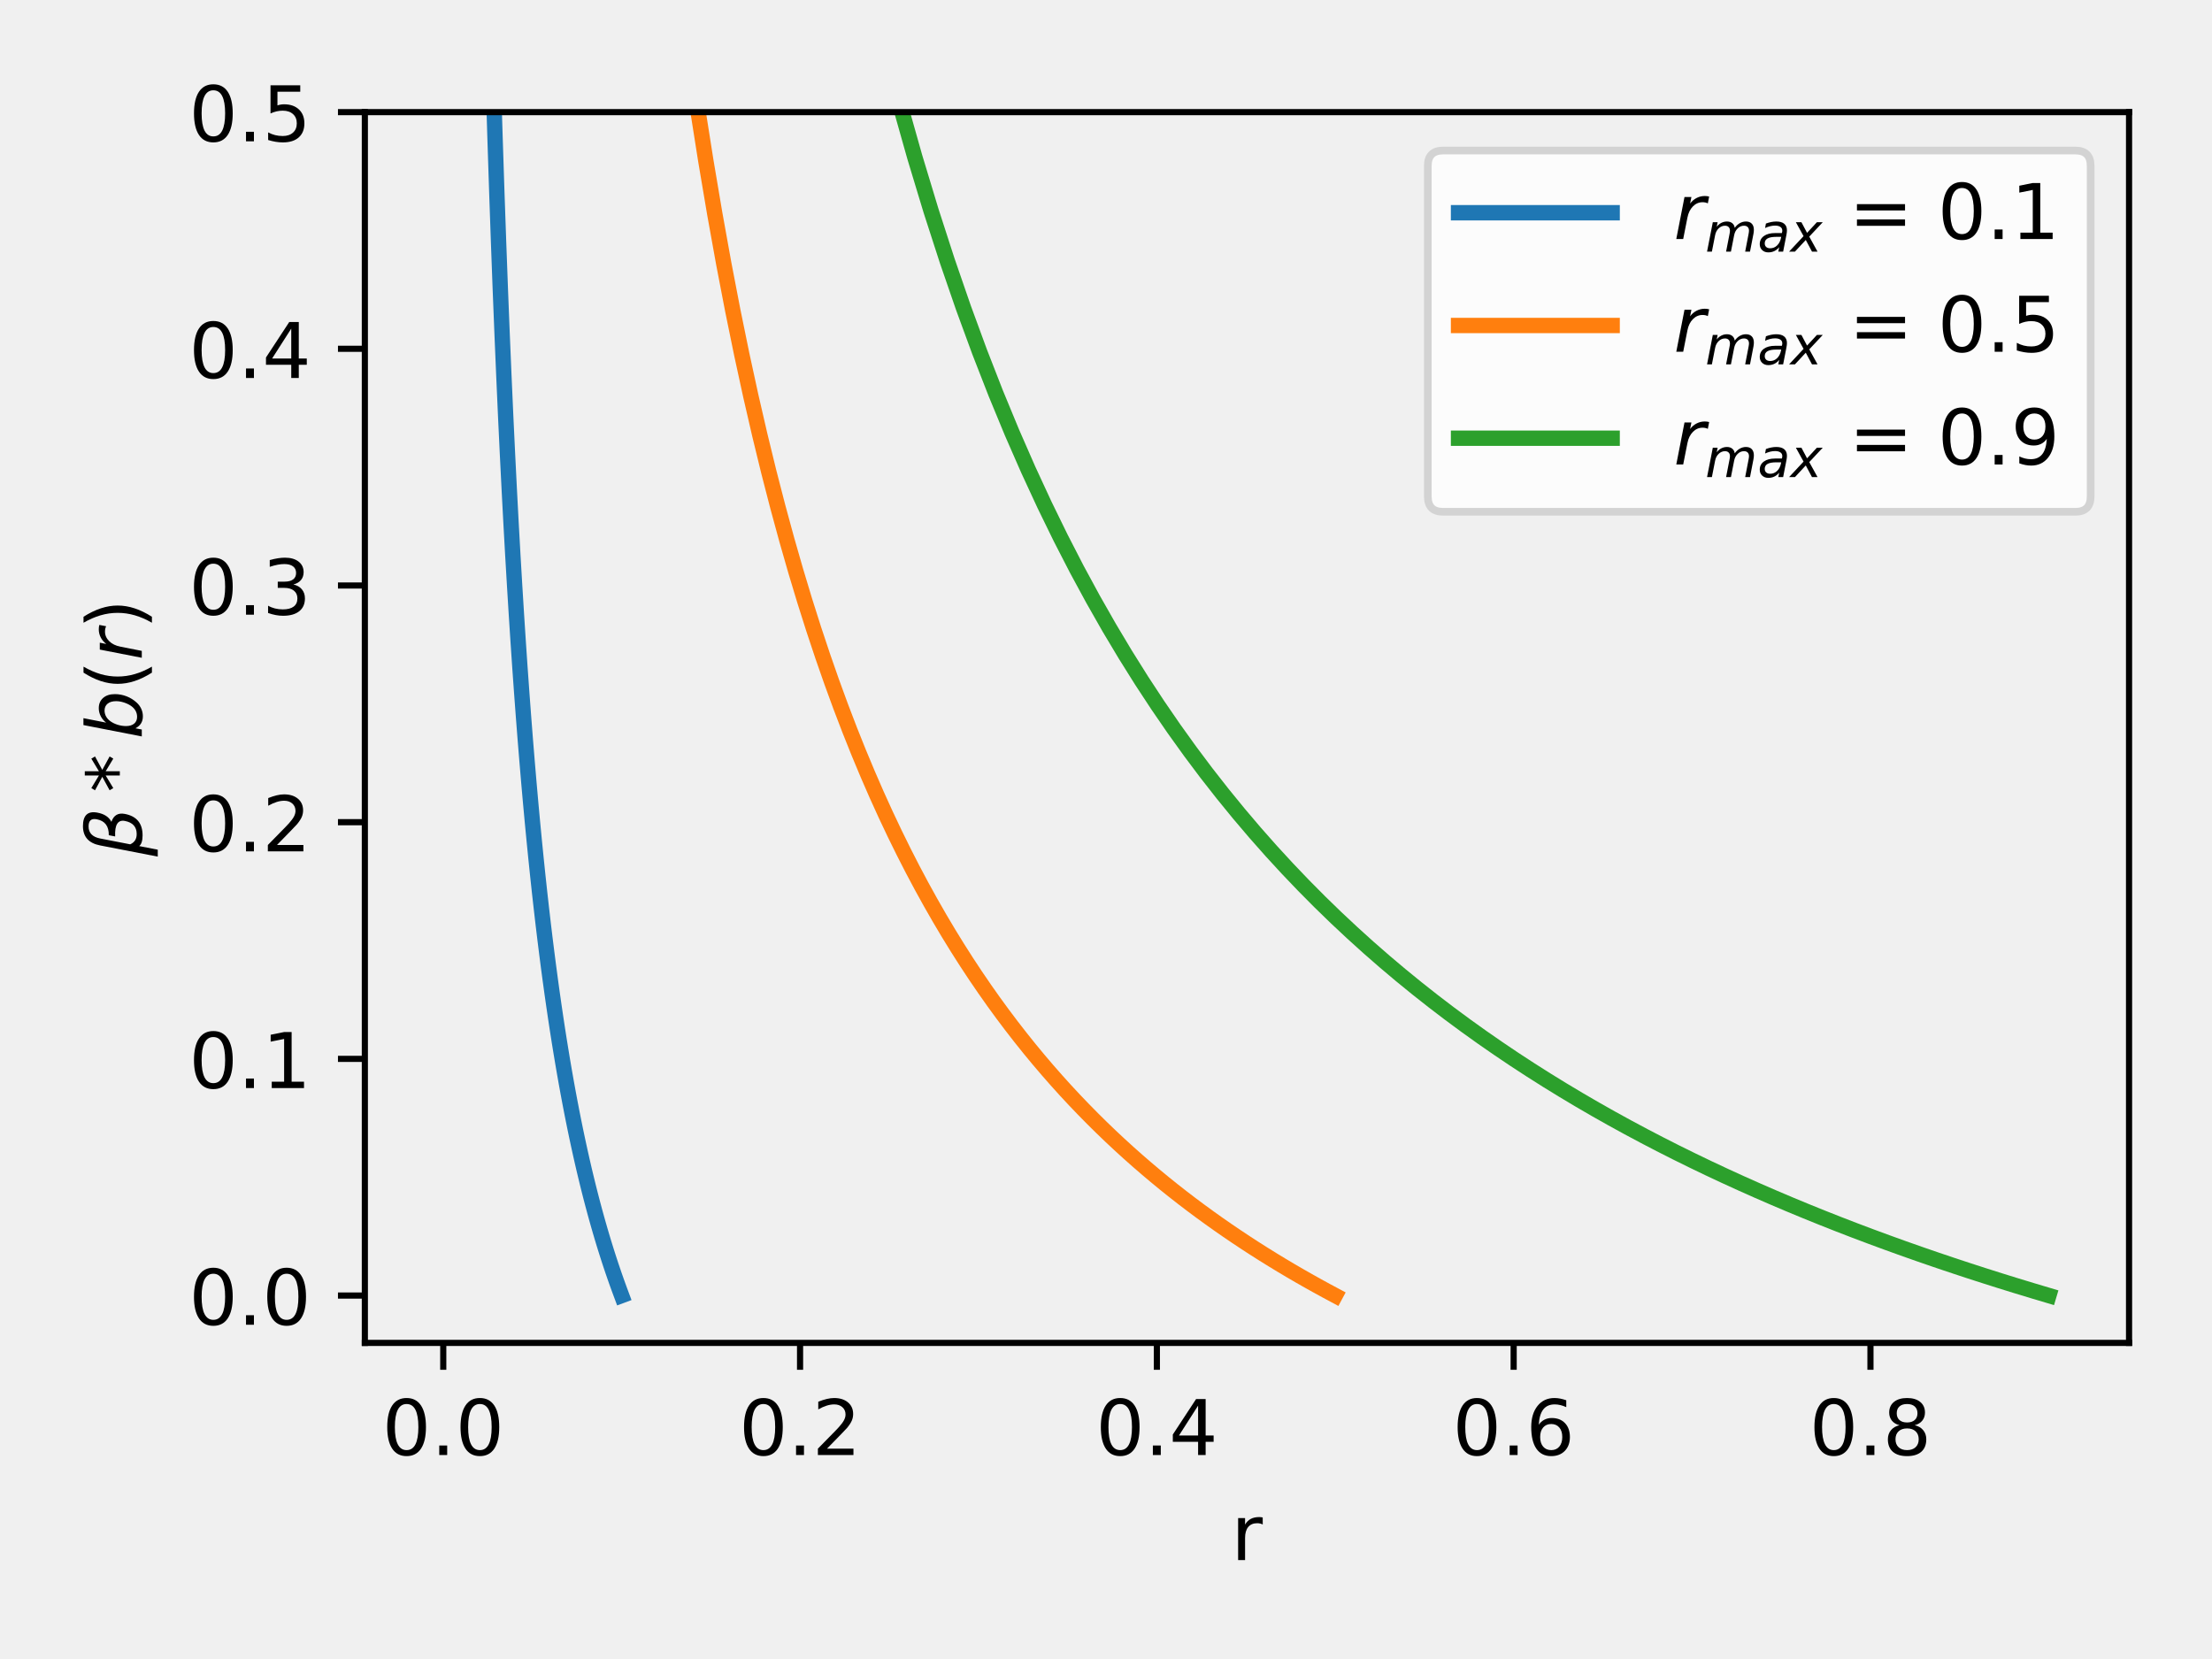
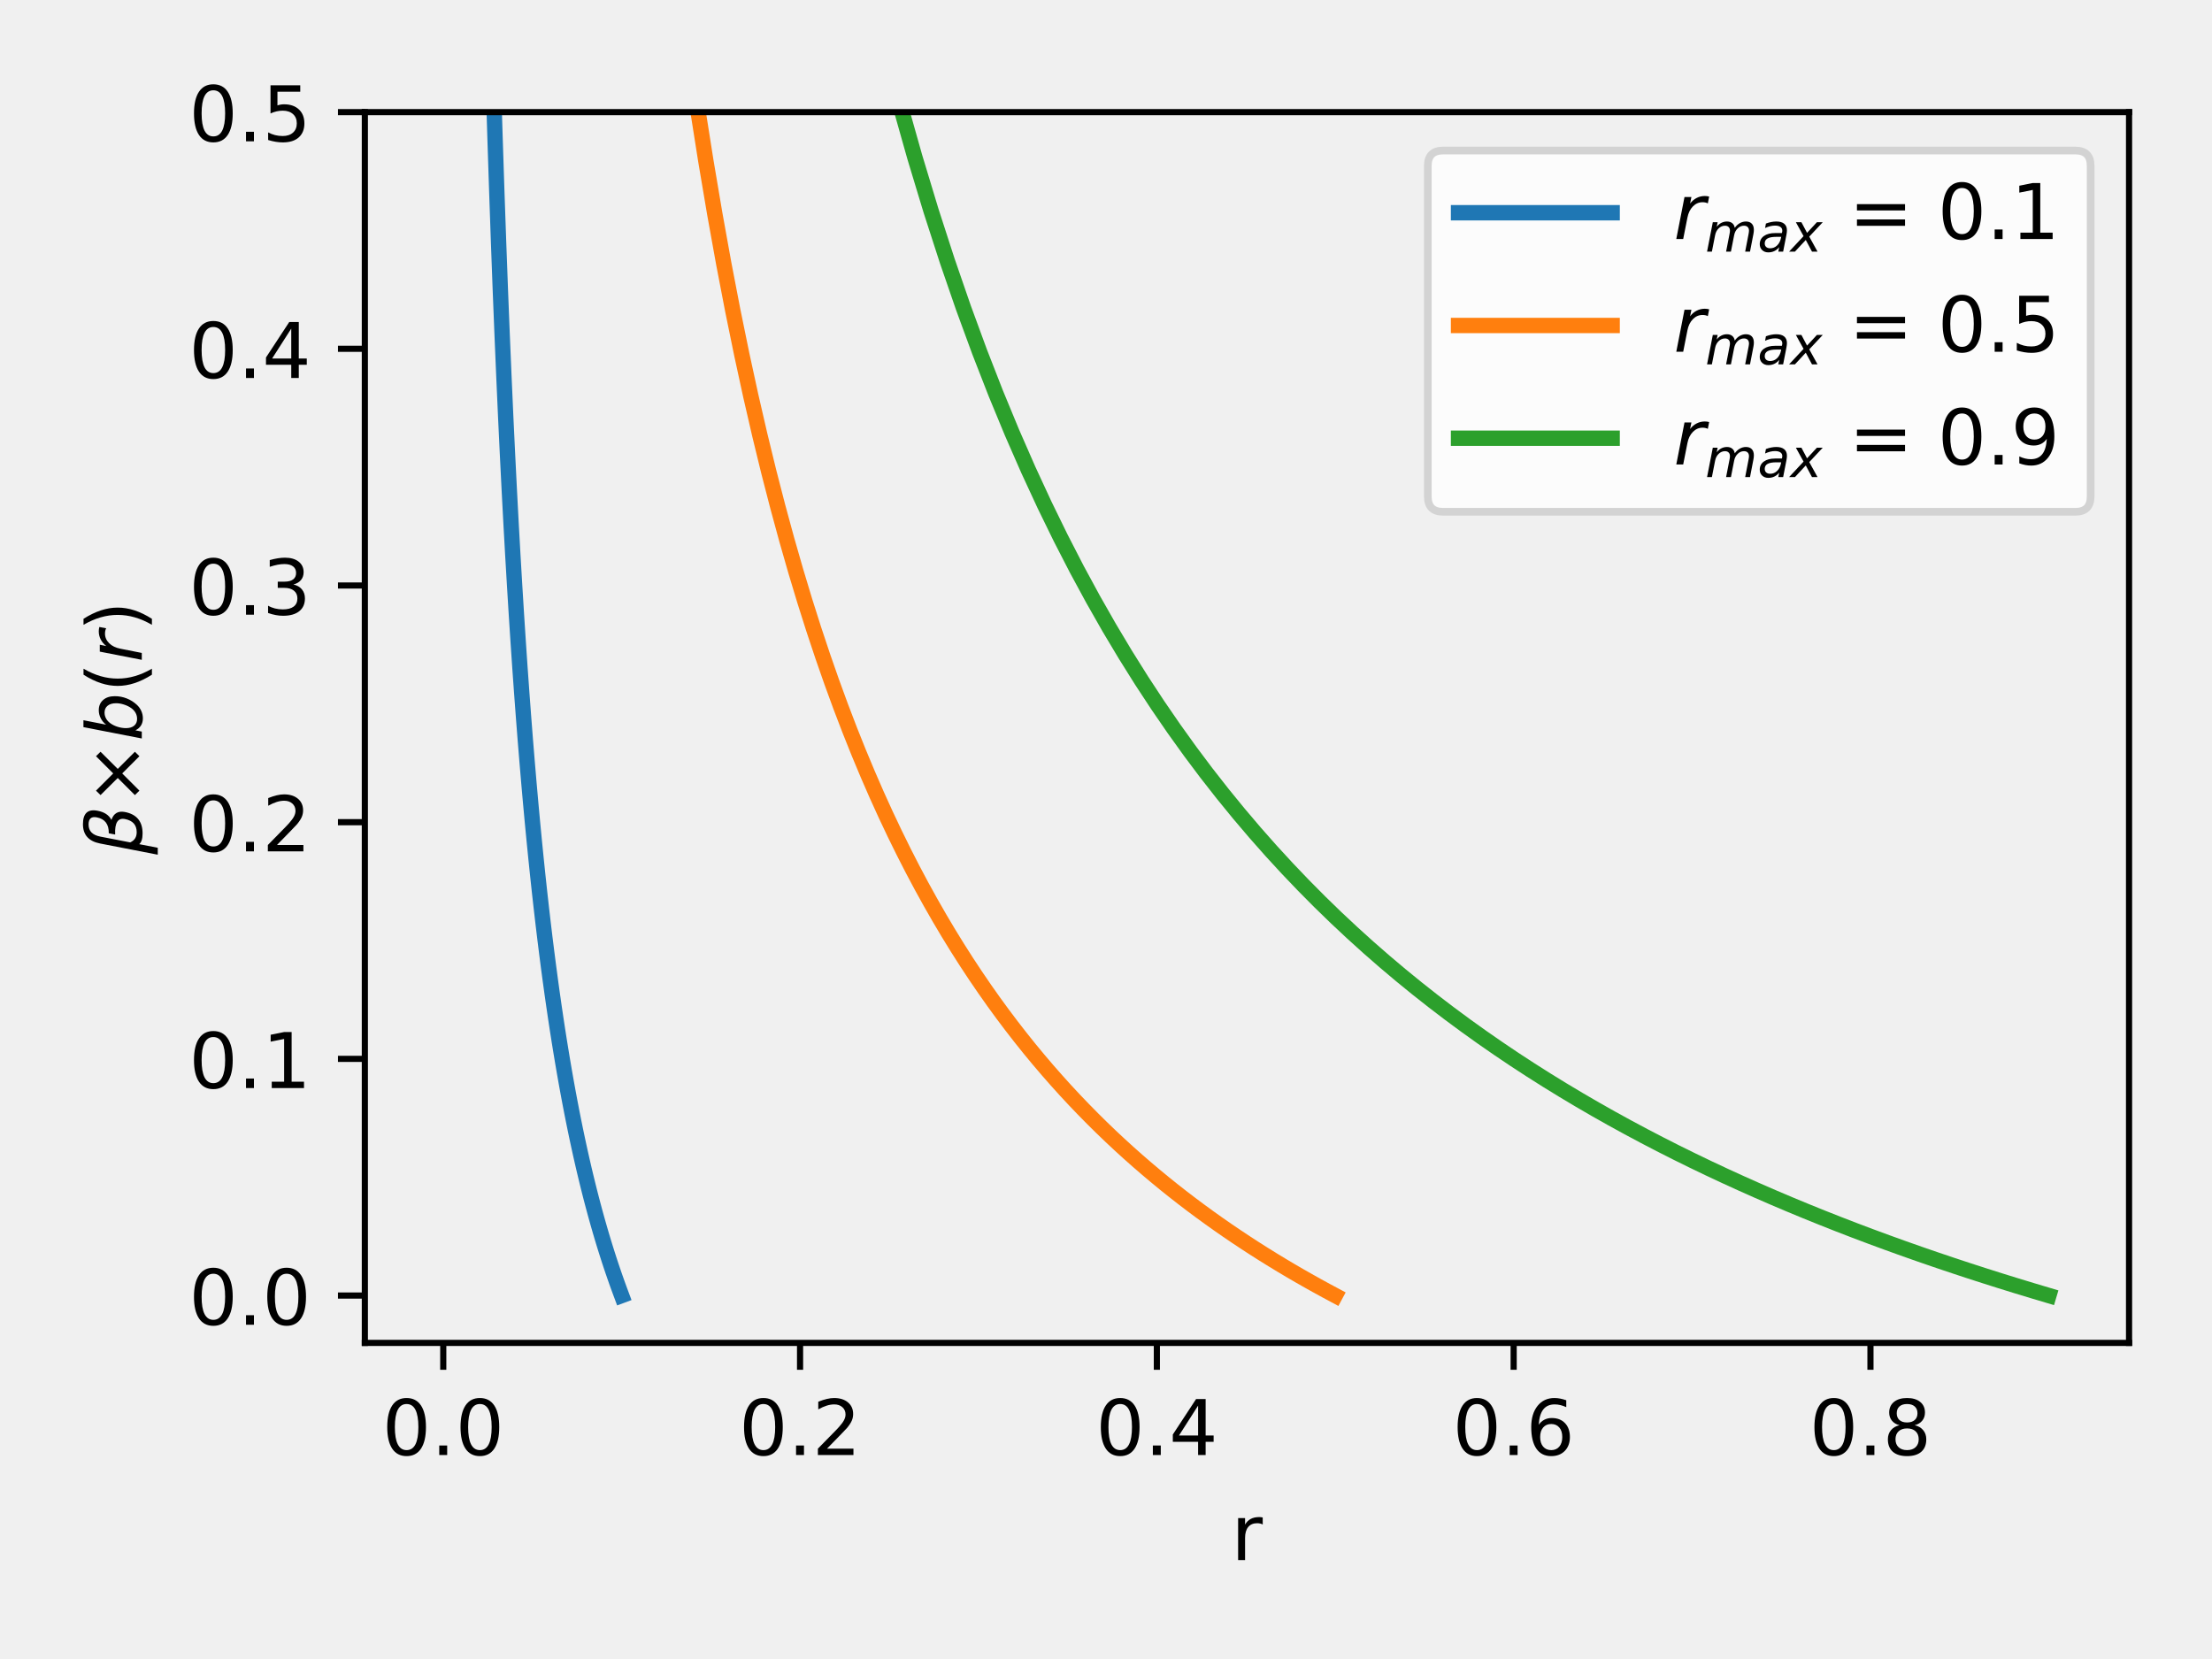
<svg xmlns="http://www.w3.org/2000/svg" xmlns:xlink="http://www.w3.org/1999/xlink" width="288pt" height="216pt" viewBox="0 0 288 216" version="1.1">
  <defs>
    <style type="text/css">*{stroke-linejoin: round; stroke-linecap: butt}</style>
  </defs>
  <g id="figure_1">
    <g id="patch_1">
      <path d="M 0 216  L 288 216  L 288 0  L 0 0  L 0 216  z " style="fill: none" />
    </g>
    <g id="axes_1">
      <g id="patch_2">
        <path d="M 47.503 174.844  L 277.2 174.844  L 277.2 14.599  L 47.503 14.599  L 47.503 174.844  z " style="fill: none" />
      </g>
      <g id="matplotlib.axis_1">
        <g id="xtick_1">
          <g id="line2d_1">
            <defs>
-               <path id="m42194b20b8" d="M 0 0  L 0 3.5  " style="stroke: #000000; stroke-width: 0.8" />
-             </defs>
-             <g>
-               <use xlink:href="#m42194b20b8" x="57.712" y="174.844" style="stroke: #000000; stroke-width: 0.8" />
+               <path id="mb5e951ba2f" d="M 0 0  L 0 3.5  " style="stroke: #000000; stroke-width: 0.8" />
+             </defs>
+             <g>
+               <use xlink:href="#mb5e951ba2f" x="57.712" y="174.844" style="stroke: #000000; stroke-width: 0.8" />
            </g>
          </g>
          <g id="text_1">
            <g transform="translate(49.76005 189.4422)scale(0.1 -0.1)">
              <defs>
                <path id="DejaVuSans-30" d="M 2034 4250  Q 1547 4250 1301 3770  Q 1056 3291 1056 2328  Q 1056 1369 1301 889  Q 1547 409 2034 409  Q 2525 409 2770 889  Q 3016 1369 3016 2328  Q 3016 3291 2770 3770  Q 2525 4250 2034 4250  z M 2034 4750  Q 2819 4750 3233 4129  Q 3647 3509 3647 2328  Q 3647 1150 3233 529  Q 2819 -91 2034 -91  Q 1250 -91 836 529  Q 422 1150 422 2328  Q 422 3509 836 4129  Q 1250 4750 2034 4750  z " transform="scale(0.015625)" />
                <path id="DejaVuSans-2e" d="M 684 794  L 1344 794  L 1344 0  L 684 0  L 684 794  z " transform="scale(0.015625)" />
              </defs>
              <use xlink:href="#DejaVuSans-30" />
              <use xlink:href="#DejaVuSans-2e" x="63.623" />
              <use xlink:href="#DejaVuSans-30" x="95.41" />
            </g>
          </g>
        </g>
        <g id="xtick_2">
          <g id="line2d_2">
            <g>
-               <use xlink:href="#m42194b20b8" x="104.167" y="174.844" style="stroke: #000000; stroke-width: 0.8" />
+               <use xlink:href="#mb5e951ba2f" x="104.167" y="174.844" style="stroke: #000000; stroke-width: 0.8" />
            </g>
          </g>
          <g id="text_2">
            <g transform="translate(96.21508 189.4422)scale(0.1 -0.1)">
              <defs>
                <path id="DejaVuSans-32" d="M 1228 531  L 3431 531  L 3431 0  L 469 0  L 469 531  Q 828 903 1448 1529  Q 2069 2156 2228 2338  Q 2531 2678 2651 2914  Q 2772 3150 2772 3378  Q 2772 3750 2511 3984  Q 2250 4219 1831 4219  Q 1534 4219 1204 4116  Q 875 4013 500 3803  L 500 4441  Q 881 4594 1212 4672  Q 1544 4750 1819 4750  Q 2544 4750 2975 4387  Q 3406 4025 3406 3419  Q 3406 3131 3298 2873  Q 3191 2616 2906 2266  Q 2828 2175 2409 1742  Q 1991 1309 1228 531  z " transform="scale(0.015625)" />
              </defs>
              <use xlink:href="#DejaVuSans-30" />
              <use xlink:href="#DejaVuSans-2e" x="63.623" />
              <use xlink:href="#DejaVuSans-32" x="95.41" />
            </g>
          </g>
        </g>
        <g id="xtick_3">
          <g id="line2d_3">
            <g>
-               <use xlink:href="#m42194b20b8" x="150.622" y="174.844" style="stroke: #000000; stroke-width: 0.8" />
+               <use xlink:href="#mb5e951ba2f" x="150.622" y="174.844" style="stroke: #000000; stroke-width: 0.8" />
            </g>
          </g>
          <g id="text_3">
            <g transform="translate(142.6701 189.4422)scale(0.1 -0.1)">
              <defs>
                <path id="DejaVuSans-34" d="M 2419 4116  L 825 1625  L 2419 1625  L 2419 4116  z M 2253 4666  L 3047 4666  L 3047 1625  L 3713 1625  L 3713 1100  L 3047 1100  L 3047 0  L 2419 0  L 2419 1100  L 313 1100  L 313 1709  L 2253 4666  z " transform="scale(0.015625)" />
              </defs>
              <use xlink:href="#DejaVuSans-30" />
              <use xlink:href="#DejaVuSans-2e" x="63.623" />
              <use xlink:href="#DejaVuSans-34" x="95.41" />
            </g>
          </g>
        </g>
        <g id="xtick_4">
          <g id="line2d_4">
            <g>
-               <use xlink:href="#m42194b20b8" x="197.077" y="174.844" style="stroke: #000000; stroke-width: 0.8" />
+               <use xlink:href="#mb5e951ba2f" x="197.077" y="174.844" style="stroke: #000000; stroke-width: 0.8" />
            </g>
          </g>
          <g id="text_4">
            <g transform="translate(189.1251 189.4422)scale(0.1 -0.1)">
              <defs>
                <path id="DejaVuSans-36" d="M 2113 2584  Q 1688 2584 1439 2293  Q 1191 2003 1191 1497  Q 1191 994 1439 701  Q 1688 409 2113 409  Q 2538 409 2786 701  Q 3034 994 3034 1497  Q 3034 2003 2786 2293  Q 2538 2584 2113 2584  z M 3366 4563  L 3366 3988  Q 3128 4100 2886 4159  Q 2644 4219 2406 4219  Q 1781 4219 1451 3797  Q 1122 3375 1075 2522  Q 1259 2794 1537 2939  Q 1816 3084 2150 3084  Q 2853 3084 3261 2657  Q 3669 2231 3669 1497  Q 3669 778 3244 343  Q 2819 -91 2113 -91  Q 1303 -91 875 529  Q 447 1150 447 2328  Q 447 3434 972 4092  Q 1497 4750 2381 4750  Q 2619 4750 2861 4703  Q 3103 4656 3366 4563  z " transform="scale(0.015625)" />
              </defs>
              <use xlink:href="#DejaVuSans-30" />
              <use xlink:href="#DejaVuSans-2e" x="63.623" />
              <use xlink:href="#DejaVuSans-36" x="95.41" />
            </g>
          </g>
        </g>
        <g id="xtick_5">
          <g id="line2d_5">
            <g>
-               <use xlink:href="#m42194b20b8" x="243.532" y="174.844" style="stroke: #000000; stroke-width: 0.8" />
+               <use xlink:href="#mb5e951ba2f" x="243.532" y="174.844" style="stroke: #000000; stroke-width: 0.8" />
            </g>
          </g>
          <g id="text_5">
            <g transform="translate(235.5802 189.4422)scale(0.1 -0.1)">
              <defs>
                <path id="DejaVuSans-38" d="M 2034 2216  Q 1584 2216 1326 1975  Q 1069 1734 1069 1313  Q 1069 891 1326 650  Q 1584 409 2034 409  Q 2484 409 2743 651  Q 3003 894 3003 1313  Q 3003 1734 2745 1975  Q 2488 2216 2034 2216  z M 1403 2484  Q 997 2584 770 2862  Q 544 3141 544 3541  Q 544 4100 942 4425  Q 1341 4750 2034 4750  Q 2731 4750 3128 4425  Q 3525 4100 3525 3541  Q 3525 3141 3298 2862  Q 3072 2584 2669 2484  Q 3125 2378 3379 2068  Q 3634 1759 3634 1313  Q 3634 634 3220 271  Q 2806 -91 2034 -91  Q 1263 -91 848 271  Q 434 634 434 1313  Q 434 1759 690 2068  Q 947 2378 1403 2484  z M 1172 3481  Q 1172 3119 1398 2916  Q 1625 2713 2034 2713  Q 2441 2713 2670 2916  Q 2900 3119 2900 3481  Q 2900 3844 2670 4047  Q 2441 4250 2034 4250  Q 1625 4250 1398 4047  Q 1172 3844 1172 3481  z " transform="scale(0.015625)" />
              </defs>
              <use xlink:href="#DejaVuSans-30" />
              <use xlink:href="#DejaVuSans-2e" x="63.623" />
              <use xlink:href="#DejaVuSans-38" x="95.41" />
            </g>
          </g>
        </g>
        <g id="text_6">
          <g transform="translate(160.2961 203.1203)scale(0.1 -0.1)">
            <defs>
              <path id="DejaVuSans-72" d="M 2631 2963  Q 2534 3019 2420 3045  Q 2306 3072 2169 3072  Q 1681 3072 1420 2755  Q 1159 2438 1159 1844  L 1159 0  L 581 0  L 581 3500  L 1159 3500  L 1159 2956  Q 1341 3275 1631 3429  Q 1922 3584 2338 3584  Q 2397 3584 2469 3576  Q 2541 3569 2628 3553  L 2631 2963  z " transform="scale(0.015625)" />
            </defs>
            <use xlink:href="#DejaVuSans-72" />
          </g>
        </g>
      </g>
      <g id="matplotlib.axis_2">
        <g id="ytick_1">
          <g id="line2d_6">
            <defs>
-               <path id="m5cf5ac8e5c" d="M 0 0  L -3.5 0  " style="stroke: #000000; stroke-width: 0.8" />
-             </defs>
-             <g>
-               <use xlink:href="#m5cf5ac8e5c" x="47.503" y="168.68" style="stroke: #000000; stroke-width: 0.8" />
+               <path id="m5a7db78622" d="M 0 0  L -3.5 0  " style="stroke: #000000; stroke-width: 0.8" />
+             </defs>
+             <g>
+               <use xlink:href="#m5a7db78622" x="47.503" y="168.68" style="stroke: #000000; stroke-width: 0.8" />
            </g>
          </g>
          <g id="text_7">
            <g transform="translate(24.6 172.4797)scale(0.1 -0.1)">
              <use xlink:href="#DejaVuSans-30" />
              <use xlink:href="#DejaVuSans-2e" x="63.623" />
              <use xlink:href="#DejaVuSans-30" x="95.41" />
            </g>
          </g>
        </g>
        <g id="ytick_2">
          <g id="line2d_7">
            <g>
-               <use xlink:href="#m5cf5ac8e5c" x="47.503" y="137.864" style="stroke: #000000; stroke-width: 0.8" />
+               <use xlink:href="#m5a7db78622" x="47.503" y="137.864" style="stroke: #000000; stroke-width: 0.8" />
            </g>
          </g>
          <g id="text_8">
            <g transform="translate(24.6 141.6635)scale(0.1 -0.1)">
              <defs>
                <path id="DejaVuSans-31" d="M 794 531  L 1825 531  L 1825 4091  L 703 3866  L 703 4441  L 1819 4666  L 2450 4666  L 2450 531  L 3481 531  L 3481 0  L 794 0  L 794 531  z " transform="scale(0.015625)" />
              </defs>
              <use xlink:href="#DejaVuSans-30" />
              <use xlink:href="#DejaVuSans-2e" x="63.623" />
              <use xlink:href="#DejaVuSans-31" x="95.41" />
            </g>
          </g>
        </g>
        <g id="ytick_3">
          <g id="line2d_8">
            <g>
-               <use xlink:href="#m5cf5ac8e5c" x="47.503" y="107.048" style="stroke: #000000; stroke-width: 0.8" />
+               <use xlink:href="#m5a7db78622" x="47.503" y="107.048" style="stroke: #000000; stroke-width: 0.8" />
            </g>
          </g>
          <g id="text_9">
            <g transform="translate(24.6 110.8472)scale(0.1 -0.1)">
              <use xlink:href="#DejaVuSans-30" />
              <use xlink:href="#DejaVuSans-2e" x="63.623" />
              <use xlink:href="#DejaVuSans-32" x="95.41" />
            </g>
          </g>
        </g>
        <g id="ytick_4">
          <g id="line2d_9">
            <g>
-               <use xlink:href="#m5cf5ac8e5c" x="47.503" y="76.232" style="stroke: #000000; stroke-width: 0.8" />
+               <use xlink:href="#m5a7db78622" x="47.503" y="76.232" style="stroke: #000000; stroke-width: 0.8" />
            </g>
          </g>
          <g id="text_10">
            <g transform="translate(24.6 80.03095)scale(0.1 -0.1)">
              <defs>
                <path id="DejaVuSans-33" d="M 2597 2516  Q 3050 2419 3304 2112  Q 3559 1806 3559 1356  Q 3559 666 3084 287  Q 2609 -91 1734 -91  Q 1441 -91 1130 -33  Q 819 25 488 141  L 488 750  Q 750 597 1062 519  Q 1375 441 1716 441  Q 2309 441 2620 675  Q 2931 909 2931 1356  Q 2931 1769 2642 2001  Q 2353 2234 1838 2234  L 1294 2234  L 1294 2753  L 1863 2753  Q 2328 2753 2575 2939  Q 2822 3125 2822 3475  Q 2822 3834 2567 4026  Q 2313 4219 1838 4219  Q 1578 4219 1281 4162  Q 984 4106 628 3988  L 628 4550  Q 988 4650 1302 4700  Q 1616 4750 1894 4750  Q 2613 4750 3031 4423  Q 3450 4097 3450 3541  Q 3450 3153 3228 2886  Q 3006 2619 2597 2516  z " transform="scale(0.015625)" />
              </defs>
              <use xlink:href="#DejaVuSans-30" />
              <use xlink:href="#DejaVuSans-2e" x="63.623" />
              <use xlink:href="#DejaVuSans-33" x="95.41" />
            </g>
          </g>
        </g>
        <g id="ytick_5">
          <g id="line2d_10">
            <g>
-               <use xlink:href="#m5cf5ac8e5c" x="47.503" y="45.415" style="stroke: #000000; stroke-width: 0.8" />
+               <use xlink:href="#m5a7db78622" x="47.503" y="45.415" style="stroke: #000000; stroke-width: 0.8" />
            </g>
          </g>
          <g id="text_11">
            <g transform="translate(24.6 49.21469)scale(0.1 -0.1)">
              <use xlink:href="#DejaVuSans-30" />
              <use xlink:href="#DejaVuSans-2e" x="63.623" />
              <use xlink:href="#DejaVuSans-34" x="95.41" />
            </g>
          </g>
        </g>
        <g id="ytick_6">
          <g id="line2d_11">
            <g>
-               <use xlink:href="#m5cf5ac8e5c" x="47.503" y="14.599" style="stroke: #000000; stroke-width: 0.8" />
+               <use xlink:href="#m5a7db78622" x="47.503" y="14.599" style="stroke: #000000; stroke-width: 0.8" />
            </g>
          </g>
          <g id="text_12">
            <g transform="translate(24.6 18.39844)scale(0.1 -0.1)">
              <defs>
                <path id="DejaVuSans-35" d="M 691 4666  L 3169 4666  L 3169 4134  L 1269 4134  L 1269 2991  Q 1406 3038 1543 3061  Q 1681 3084 1819 3084  Q 2600 3084 3056 2656  Q 3513 2228 3513 1497  Q 3513 744 3044 326  Q 2575 -91 1722 -91  Q 1428 -91 1123 -41  Q 819 9 494 109  L 494 744  Q 775 591 1075 516  Q 1375 441 1709 441  Q 2250 441 2565 725  Q 2881 1009 2881 1497  Q 2881 1984 2565 2268  Q 2250 2553 1709 2553  Q 1456 2553 1204 2497  Q 953 2441 691 2322  L 691 4666  z " transform="scale(0.015625)" />
              </defs>
              <use xlink:href="#DejaVuSans-30" />
              <use xlink:href="#DejaVuSans-2e" x="63.623" />
              <use xlink:href="#DejaVuSans-35" x="95.41" />
            </g>
          </g>
        </g>
        <g id="text_13">
-           <g transform="translate(18.5 111.5215)rotate(-90)scale(0.1 -0.1)">
+           <g transform="translate(18.5 111.2715)rotate(-90)scale(0.1 -0.1)">
            <defs>
              <path id="DejaVuSans-Oblique-3b2" d="M 872 216  L 572 -1331  L -6 -1331  L 928 3478  Q 1206 4903 2538 4903  Q 3888 4903 3659 3700  Q 3503 2844 2894 2531  Q 3713 2250 3553 1416  Q 3272 -69 1759 -66  Q 1097 -63 872 216  z M 1019 966  Q 1259 422 1875 425  Q 2775 425 2966 1406  Q 3138 2288 1675 2219  L 1778 2750  Q 2909 2731 3106 3750  Q 3241 4438 2509 4434  Q 1691 4434 1503 3459  L 1019 966  z " transform="scale(0.015625)" />
-               <path id="DejaVuSans-2a" d="M 3009 3897  L 1888 3291  L 3009 2681  L 2828 2375  L 1778 3009  L 1778 1831  L 1422 1831  L 1422 3009  L 372 2375  L 191 2681  L 1313 3291  L 191 3897  L 372 4206  L 1422 3572  L 1422 4750  L 1778 4750  L 1778 3572  L 2828 4206  L 3009 3897  z " transform="scale(0.015625)" />
+               <path id="DejaVuSans-d7" d="M 4488 3438  L 3059 2003  L 4488 575  L 4116 197  L 2681 1631  L 1247 197  L 878 575  L 2303 2003  L 878 3438  L 1247 3816  L 2681 2381  L 4116 3816  L 4488 3438  z " transform="scale(0.015625)" />
              <path id="DejaVuSans-Oblique-62" d="M 3169 2138  Q 3169 2591 2961 2847  Q 2753 3103 2388 3103  Q 2122 3103 1889 2973  Q 1656 2844 1484 2597  Q 1303 2338 1198 1995  Q 1094 1653 1094 1313  Q 1094 881 1298 636  Q 1503 391 1863 391  Q 2134 391 2365 517  Q 2597 644 2772 891  Q 2950 1147 3059 1487  Q 3169 1828 3169 2138  z M 1381 2969  Q 1594 3256 1914 3420  Q 2234 3584 2584 3584  Q 3122 3584 3439 3221  Q 3756 2859 3756 2241  Q 3756 1734 3570 1259  Q 3384 784 3041 416  Q 2816 172 2522 40  Q 2228 -91 1906 -91  Q 1566 -91 1316 65  Q 1066 222 909 531  L 806 0  L 231 0  L 1178 4863  L 1753 4863  L 1381 2969  z " transform="scale(0.015625)" />
              <path id="DejaVuSans-28" d="M 1984 4856  Q 1566 4138 1362 3434  Q 1159 2731 1159 2009  Q 1159 1288 1364 580  Q 1569 -128 1984 -844  L 1484 -844  Q 1016 -109 783 600  Q 550 1309 550 2009  Q 550 2706 781 3412  Q 1013 4119 1484 4856  L 1984 4856  z " transform="scale(0.015625)" />
              <path id="DejaVuSans-Oblique-72" d="M 2853 2969  Q 2766 3016 2653 3041  Q 2541 3066 2413 3066  Q 1953 3066 1609 2717  Q 1266 2369 1153 1784  L 800 0  L 225 0  L 909 3500  L 1484 3500  L 1375 2956  Q 1603 3259 1920 3421  Q 2238 3584 2597 3584  Q 2691 3584 2781 3573  Q 2872 3563 2963 3538  L 2853 2969  z " transform="scale(0.015625)" />
              <path id="DejaVuSans-29" d="M 513 4856  L 1013 4856  Q 1481 4119 1714 3412  Q 1947 2706 1947 2009  Q 1947 1309 1714 600  Q 1481 -109 1013 -844  L 513 -844  Q 928 -128 1133 580  Q 1338 1288 1338 2009  Q 1338 2731 1133 3434  Q 928 4138 513 4856  z " transform="scale(0.015625)" />
            </defs>
            <use xlink:href="#DejaVuSans-Oblique-3b2" transform="translate(0 0.390625)" />
-             <use xlink:href="#DejaVuSans-2a" transform="translate(83.30078 0.390625)" />
-             <use xlink:href="#DejaVuSans-Oblique-62" transform="translate(152.7832 0.390625)" />
-             <use xlink:href="#DejaVuSans-28" transform="translate(216.2598 0.390625)" />
-             <use xlink:href="#DejaVuSans-Oblique-72" transform="translate(255.2734 0.390625)" />
-             <use xlink:href="#DejaVuSans-29" transform="translate(296.3867 0.390625)" />
+             <use xlink:href="#DejaVuSans-d7" transform="translate(63.81836 0.390625)" />
+             <use xlink:href="#DejaVuSans-Oblique-62" transform="translate(147.6074 0.390625)" />
+             <use xlink:href="#DejaVuSans-28" transform="translate(211.084 0.390625)" />
+             <use xlink:href="#DejaVuSans-Oblique-72" transform="translate(250.0977 0.390625)" />
+             <use xlink:href="#DejaVuSans-29" transform="translate(291.2109 0.390625)" />
          </g>
        </g>
      </g>
      <g id="line2d_12">
-         <path d="M 63.903 -1  L 63.983 2.044  L 64.215 10.197  L 64.448 17.787  L 64.68 24.871  L 64.912 31.498  L 65.144 37.711  L 65.377 43.548  L 65.609 49.041  L 65.841 54.22  L 66.074 59.112  L 66.306 63.739  L 66.538 68.122  L 66.77 72.281  L 67.003 76.232  L 67.235 79.99  L 67.467 83.569  L 67.699 86.982  L 67.932 90.239  L 68.164 93.352  L 68.396 96.329  L 68.629 99.18  L 68.861 101.912  L 69.093 104.532  L 69.325 107.048  L 69.558 109.465  L 69.79 111.789  L 70.022 114.025  L 70.254 116.179  L 70.487 118.254  L 70.719 120.255  L 70.951 122.186  L 71.184 124.05  L 71.416 125.851  L 71.648 127.592  L 71.88 129.276  L 72.113 130.906  L 72.345 132.484  L 72.577 134.012  L 72.809 135.494  L 73.042 136.93  L 73.274 138.324  L 73.506 139.677  L 73.739 140.991  L 73.971 142.267  L 74.203 143.507  L 74.435 144.712  L 74.668 145.885  L 74.9 147.026  L 75.132 148.136  L 75.365 149.218  L 75.597 150.271  L 75.829 151.297  L 76.061 152.297  L 76.294 153.272  L 76.526 154.223  L 76.758 155.151  L 76.99 156.057  L 77.223 156.941  L 77.455 157.804  L 77.687 158.647  L 77.92 159.471  L 78.152 160.276  L 78.384 161.063  L 78.616 161.832  L 78.849 162.585  L 79.081 163.321  L 79.313 164.041  L 79.545 164.747  L 79.778 165.437  L 80.01 166.112  L 80.242 166.774  L 80.475 167.423  L 80.707 168.058  L 80.939 168.68  " clip-path="url(#p8eea617706)" style="fill: none; stroke: #1f77b4; stroke-width: 2; stroke-linecap: square" />
+         <path d="M 63.903 -1  L 63.983 2.044  L 64.215 10.197  L 64.448 17.787  L 64.68 24.871  L 64.912 31.498  L 65.144 37.711  L 65.377 43.548  L 65.609 49.041  L 65.841 54.22  L 66.074 59.112  L 66.306 63.739  L 66.538 68.122  L 66.77 72.281  L 67.003 76.232  L 67.235 79.99  L 67.467 83.569  L 67.699 86.982  L 67.932 90.239  L 68.164 93.352  L 68.396 96.329  L 68.629 99.18  L 68.861 101.912  L 69.093 104.532  L 69.325 107.048  L 69.558 109.465  L 69.79 111.789  L 70.022 114.025  L 70.254 116.179  L 70.487 118.254  L 70.719 120.255  L 70.951 122.186  L 71.184 124.05  L 71.416 125.851  L 71.648 127.592  L 71.88 129.276  L 72.113 130.906  L 72.345 132.484  L 72.577 134.012  L 72.809 135.494  L 73.042 136.93  L 73.274 138.324  L 73.506 139.677  L 73.739 140.991  L 73.971 142.267  L 74.203 143.507  L 74.435 144.712  L 74.668 145.885  L 74.9 147.026  L 75.132 148.136  L 75.365 149.218  L 75.597 150.271  L 75.829 151.297  L 76.061 152.297  L 76.294 153.272  L 76.526 154.223  L 76.758 155.151  L 76.99 156.057  L 77.223 156.941  L 77.455 157.804  L 77.687 158.647  L 77.92 159.471  L 78.152 160.276  L 78.384 161.063  L 78.616 161.832  L 78.849 162.585  L 79.081 163.321  L 79.313 164.041  L 79.545 164.747  L 79.778 165.437  L 80.01 166.112  L 80.242 166.774  L 80.475 167.423  L 80.707 168.058  L 80.939 168.68  " clip-path="url(#p09724240a4)" style="fill: none; stroke: #1f77b4; stroke-width: 2; stroke-linecap: square" />
      </g>
      <g id="line2d_13">
-         <path d="M 88.664 -1  L 89.554 5.526  L 90.725 13.498  L 91.896 20.923  L 93.067 27.857  L 94.237 34.346  L 95.408 40.433  L 96.579 46.152  L 97.75 51.537  L 98.921 56.616  L 100.091 61.415  L 101.262 65.955  L 102.433 70.258  L 103.604 74.341  L 104.774 78.221  L 105.945 81.913  L 107.116 85.43  L 108.287 88.784  L 109.457 91.986  L 110.628 95.046  L 111.799 97.974  L 112.97 100.778  L 114.14 103.466  L 115.311 106.044  L 116.482 108.519  L 117.653 110.898  L 118.823 113.186  L 119.994 115.388  L 121.165 117.508  L 122.336 119.552  L 123.506 121.523  L 124.677 123.425  L 125.848 125.261  L 127.019 127.036  L 128.19 128.751  L 129.36 130.411  L 130.531 132.017  L 131.702 133.572  L 132.873 135.079  L 134.043 136.54  L 135.214 137.957  L 136.385 139.331  L 137.556 140.665  L 138.726 141.961  L 139.897 143.219  L 141.068 144.442  L 142.239 145.632  L 143.409 146.789  L 144.58 147.914  L 145.751 149.01  L 146.922 150.077  L 148.092 151.116  L 149.263 152.129  L 150.434 153.116  L 151.605 154.079  L 152.775 155.018  L 153.946 155.934  L 155.117 156.828  L 156.288 157.701  L 157.459 158.553  L 158.629 159.385  L 159.8 160.199  L 160.971 160.994  L 162.142 161.771  L 163.312 162.531  L 164.483 163.274  L 165.654 164.001  L 166.825 164.713  L 167.995 165.409  L 169.166 166.091  L 170.337 166.758  L 171.508 167.412  L 172.678 168.053  L 173.849 168.68  " clip-path="url(#p8eea617706)" style="fill: none; stroke: #ff7f0e; stroke-width: 2; stroke-linecap: square" />
+         <path d="M 88.664 -1  L 89.554 5.526  L 90.725 13.498  L 91.896 20.923  L 93.067 27.857  L 94.237 34.346  L 95.408 40.433  L 96.579 46.152  L 97.75 51.537  L 98.921 56.616  L 100.091 61.415  L 101.262 65.955  L 102.433 70.258  L 103.604 74.341  L 104.774 78.221  L 105.945 81.913  L 107.116 85.43  L 108.287 88.784  L 109.457 91.986  L 110.628 95.046  L 111.799 97.974  L 112.97 100.778  L 114.14 103.466  L 115.311 106.044  L 116.482 108.519  L 117.653 110.898  L 118.823 113.186  L 119.994 115.388  L 121.165 117.508  L 122.336 119.552  L 123.506 121.523  L 124.677 123.425  L 125.848 125.261  L 127.019 127.036  L 128.19 128.751  L 129.36 130.411  L 130.531 132.017  L 131.702 133.572  L 132.873 135.079  L 134.043 136.54  L 135.214 137.957  L 136.385 139.331  L 137.556 140.665  L 138.726 141.961  L 139.897 143.219  L 141.068 144.442  L 142.239 145.632  L 143.409 146.789  L 144.58 147.914  L 145.751 149.01  L 146.922 150.077  L 148.092 151.116  L 149.263 152.129  L 150.434 153.116  L 151.605 154.079  L 152.775 155.018  L 153.946 155.934  L 155.117 156.828  L 156.288 157.701  L 157.459 158.553  L 158.629 159.385  L 159.8 160.199  L 160.971 160.994  L 162.142 161.771  L 163.312 162.531  L 164.483 163.274  L 165.654 164.001  L 166.825 164.713  L 167.995 165.409  L 169.166 166.091  L 170.337 166.758  L 171.508 167.412  L 172.678 168.053  L 173.849 168.68  " clip-path="url(#p09724240a4)" style="fill: none; stroke: #ff7f0e; stroke-width: 2; stroke-linecap: square" />
      </g>
      <g id="line2d_14">
-         <path d="M 113.428 -1  L 114.894 4.995  L 117.003 13.01  L 119.112 20.475  L 121.221 27.444  L 123.331 33.965  L 125.44 40.08  L 127.549 45.825  L 129.658 51.234  L 131.767 56.335  L 133.877 61.153  L 135.986 65.711  L 138.095 70.03  L 140.204 74.128  L 142.314 78.022  L 144.423 81.727  L 146.532 85.255  L 148.641 88.62  L 150.751 91.832  L 152.86 94.902  L 154.969 97.839  L 157.078 100.651  L 159.188 103.346  L 161.297 105.931  L 163.406 108.413  L 165.515 110.798  L 167.625 113.092  L 169.734 115.299  L 171.843 117.425  L 173.952 119.473  L 176.062 121.448  L 178.171 123.355  L 180.28 125.195  L 182.389 126.974  L 184.499 128.693  L 186.608 130.356  L 188.717 131.965  L 190.826 133.523  L 192.936 135.033  L 195.045 136.496  L 197.154 137.916  L 199.263 139.292  L 201.373 140.629  L 203.482 141.926  L 205.591 143.187  L 207.7 144.412  L 209.81 145.604  L 211.919 146.762  L 214.028 147.89  L 216.137 148.987  L 218.247 150.056  L 220.356 151.096  L 222.465 152.111  L 224.574 153.099  L 226.684 154.063  L 228.793 155.003  L 230.902 155.92  L 233.011 156.815  L 235.121 157.689  L 237.23 158.542  L 239.339 159.376  L 241.448 160.19  L 243.558 160.986  L 245.667 161.764  L 247.776 162.525  L 249.885 163.269  L 251.995 163.997  L 254.104 164.709  L 256.213 165.406  L 258.322 166.088  L 260.431 166.757  L 262.541 167.411  L 264.65 168.052  L 266.759 168.68  " clip-path="url(#p8eea617706)" style="fill: none; stroke: #2ca02c; stroke-width: 2; stroke-linecap: square" />
+         <path d="M 113.428 -1  L 114.894 4.995  L 117.003 13.01  L 119.112 20.475  L 121.221 27.444  L 123.331 33.965  L 125.44 40.08  L 127.549 45.825  L 129.658 51.234  L 131.767 56.335  L 133.877 61.153  L 135.986 65.711  L 138.095 70.03  L 140.204 74.128  L 142.314 78.022  L 144.423 81.727  L 146.532 85.255  L 148.641 88.62  L 150.751 91.832  L 152.86 94.902  L 154.969 97.839  L 157.078 100.651  L 159.188 103.346  L 161.297 105.931  L 163.406 108.413  L 165.515 110.798  L 167.625 113.092  L 169.734 115.299  L 171.843 117.425  L 173.952 119.473  L 176.062 121.448  L 178.171 123.355  L 180.28 125.195  L 182.389 126.974  L 184.499 128.693  L 186.608 130.356  L 188.717 131.965  L 190.826 133.523  L 192.936 135.033  L 195.045 136.496  L 197.154 137.916  L 199.263 139.292  L 201.373 140.629  L 203.482 141.926  L 205.591 143.187  L 207.7 144.412  L 209.81 145.604  L 211.919 146.762  L 214.028 147.89  L 216.137 148.987  L 218.247 150.056  L 220.356 151.096  L 222.465 152.111  L 224.574 153.099  L 226.684 154.063  L 228.793 155.003  L 230.902 155.92  L 233.011 156.815  L 235.121 157.689  L 237.23 158.542  L 239.339 159.376  L 241.448 160.19  L 243.558 160.986  L 245.667 161.764  L 247.776 162.525  L 249.885 163.269  L 251.995 163.997  L 254.104 164.709  L 256.213 165.406  L 258.322 166.088  L 260.431 166.757  L 262.541 167.411  L 264.65 168.052  L 266.759 168.68  " clip-path="url(#p09724240a4)" style="fill: none; stroke: #2ca02c; stroke-width: 2; stroke-linecap: square" />
      </g>
      <g id="patch_3">
        <path d="M 47.503 174.844  L 47.503 14.599  " style="fill: none; stroke: #000000; stroke-width: 0.8; stroke-linejoin: miter; stroke-linecap: square" />
      </g>
      <g id="patch_4">
        <path d="M 277.2 174.844  L 277.2 14.599  " style="fill: none; stroke: #000000; stroke-width: 0.8; stroke-linejoin: miter; stroke-linecap: square" />
      </g>
      <g id="patch_5">
        <path d="M 47.503 174.844  L 277.2 174.844  " style="fill: none; stroke: #000000; stroke-width: 0.8; stroke-linejoin: miter; stroke-linecap: square" />
      </g>
      <g id="patch_6">
        <path d="M 47.503 14.599  L 277.2 14.599  " style="fill: none; stroke: #000000; stroke-width: 0.8; stroke-linejoin: miter; stroke-linecap: square" />
      </g>
      <g id="legend_1">
        <g id="patch_7">
          <path d="M 187.9 66.634  L 270.2 66.634  Q 272.2 66.634 272.2 64.634  L 272.2 21.599  Q 272.2 19.599 270.2 19.599  L 187.9 19.599  Q 185.9 19.599 185.9 21.599  L 185.9 64.634  Q 185.9 66.634 187.9 66.634  z " style="fill: #ffffff; opacity: 0.8; stroke: #cccccc; stroke-linejoin: miter" />
        </g>
        <g id="line2d_15">
          <path d="M 189.9 27.698  L 199.9 27.698  L 209.9 27.698  " style="fill: none; stroke: #1f77b4; stroke-width: 2; stroke-linecap: square" />
        </g>
        <g id="text_14">
          <g transform="translate(217.9 31.19766)scale(0.1 -0.1)">
            <defs>
              <path id="DejaVuSans-Oblique-6d" d="M 5747 2113  L 5338 0  L 4763 0  L 5166 2094  Q 5191 2228 5203 2325  Q 5216 2422 5216 2491  Q 5216 2772 5059 2928  Q 4903 3084 4622 3084  Q 4203 3084 3875 2770  Q 3547 2456 3450 1953  L 3066 0  L 2491 0  L 2900 2094  Q 2925 2209 2937 2307  Q 2950 2406 2950 2484  Q 2950 2769 2794 2926  Q 2638 3084 2363 3084  Q 1938 3084 1609 2770  Q 1281 2456 1184 1953  L 800 0  L 225 0  L 909 3500  L 1484 3500  L 1375 2956  Q 1609 3263 1923 3423  Q 2238 3584 2597 3584  Q 2978 3584 3223 3384  Q 3469 3184 3519 2828  Q 3781 3197 4126 3390  Q 4472 3584 4856 3584  Q 5306 3584 5551 3325  Q 5797 3066 5797 2591  Q 5797 2488 5784 2364  Q 5772 2241 5747 2113  z " transform="scale(0.015625)" />
              <path id="DejaVuSans-Oblique-61" d="M 3438 1997  L 3047 0  L 2472 0  L 2578 531  Q 2325 219 2001 64  Q 1678 -91 1281 -91  Q 834 -91 548 182  Q 263 456 263 884  Q 263 1497 752 1853  Q 1241 2209 2100 2209  L 2900 2209  L 2931 2363  Q 2938 2388 2941 2417  Q 2944 2447 2944 2509  Q 2944 2788 2717 2942  Q 2491 3097 2081 3097  Q 1800 3097 1504 3025  Q 1209 2953 897 2809  L 997 3341  Q 1322 3463 1633 3523  Q 1944 3584 2234 3584  Q 2853 3584 3176 3315  Q 3500 3047 3500 2534  Q 3500 2431 3484 2292  Q 3469 2153 3438 1997  z M 2816 1759  L 2241 1759  Q 1534 1759 1195 1570  Q 856 1381 856 984  Q 856 709 1029 553  Q 1203 397 1509 397  Q 1978 397 2328 733  Q 2678 1069 2791 1631  L 2816 1759  z " transform="scale(0.015625)" />
              <path id="DejaVuSans-Oblique-78" d="M 3841 3500  L 2234 1784  L 3219 0  L 2559 0  L 1819 1388  L 531 0  L -166 0  L 1556 1844  L 641 3500  L 1300 3500  L 1972 2234  L 3144 3500  L 3841 3500  z " transform="scale(0.015625)" />
              <path id="DejaVuSans-20" transform="scale(0.015625)" />
              <path id="DejaVuSans-3d" d="M 678 2906  L 4684 2906  L 4684 2381  L 678 2381  L 678 2906  z M 678 1631  L 4684 1631  L 4684 1100  L 678 1100  L 678 1631  z " transform="scale(0.015625)" />
            </defs>
            <use xlink:href="#DejaVuSans-Oblique-72" transform="translate(0 0.78125)" />
            <use xlink:href="#DejaVuSans-Oblique-6d" transform="translate(41.11328 -15.625)scale(0.7)" />
            <use xlink:href="#DejaVuSans-Oblique-61" transform="translate(109.3018 -15.625)scale(0.7)" />
            <use xlink:href="#DejaVuSans-Oblique-78" transform="translate(152.1973 -15.625)scale(0.7)" />
            <use xlink:href="#DejaVuSans-20" transform="translate(196.3574 0.78125)" />
            <use xlink:href="#DejaVuSans-3d" transform="translate(228.1445 0.78125)" />
            <use xlink:href="#DejaVuSans-20" transform="translate(311.9336 0.78125)" />
            <use xlink:href="#DejaVuSans-30" transform="translate(343.7207 0.78125)" />
            <use xlink:href="#DejaVuSans-2e" transform="translate(407.3438 0.78125)" />
            <use xlink:href="#DejaVuSans-31" transform="translate(439.1309 0.78125)" />
          </g>
        </g>
        <g id="line2d_16">
          <path d="M 189.9 42.376  L 199.9 42.376  L 209.9 42.376  " style="fill: none; stroke: #ff7f0e; stroke-width: 2; stroke-linecap: square" />
        </g>
        <g id="text_15">
          <g transform="translate(217.9 45.87578)scale(0.1 -0.1)">
            <use xlink:href="#DejaVuSans-Oblique-72" transform="translate(0 0.78125)" />
            <use xlink:href="#DejaVuSans-Oblique-6d" transform="translate(41.11328 -15.625)scale(0.7)" />
            <use xlink:href="#DejaVuSans-Oblique-61" transform="translate(109.3018 -15.625)scale(0.7)" />
            <use xlink:href="#DejaVuSans-Oblique-78" transform="translate(152.1973 -15.625)scale(0.7)" />
            <use xlink:href="#DejaVuSans-20" transform="translate(196.3574 0.78125)" />
            <use xlink:href="#DejaVuSans-3d" transform="translate(228.1445 0.78125)" />
            <use xlink:href="#DejaVuSans-20" transform="translate(311.9336 0.78125)" />
            <use xlink:href="#DejaVuSans-30" transform="translate(343.7207 0.78125)" />
            <use xlink:href="#DejaVuSans-2e" transform="translate(407.3438 0.78125)" />
            <use xlink:href="#DejaVuSans-35" transform="translate(439.1309 0.78125)" />
          </g>
        </g>
        <g id="line2d_17">
          <path d="M 189.9 57.054  L 199.9 57.054  L 209.9 57.054  " style="fill: none; stroke: #2ca02c; stroke-width: 2; stroke-linecap: square" />
        </g>
        <g id="text_16">
          <g transform="translate(217.9 60.55391)scale(0.1 -0.1)">
            <defs>
              <path id="DejaVuSans-39" d="M 703 97  L 703 672  Q 941 559 1184 500  Q 1428 441 1663 441  Q 2288 441 2617 861  Q 2947 1281 2994 2138  Q 2813 1869 2534 1725  Q 2256 1581 1919 1581  Q 1219 1581 811 2004  Q 403 2428 403 3163  Q 403 3881 828 4315  Q 1253 4750 1959 4750  Q 2769 4750 3195 4129  Q 3622 3509 3622 2328  Q 3622 1225 3098 567  Q 2575 -91 1691 -91  Q 1453 -91 1209 -44  Q 966 3 703 97  z M 1959 2075  Q 2384 2075 2632 2365  Q 2881 2656 2881 3163  Q 2881 3666 2632 3958  Q 2384 4250 1959 4250  Q 1534 4250 1286 3958  Q 1038 3666 1038 3163  Q 1038 2656 1286 2365  Q 1534 2075 1959 2075  z " transform="scale(0.015625)" />
            </defs>
            <use xlink:href="#DejaVuSans-Oblique-72" transform="translate(0 0.78125)" />
            <use xlink:href="#DejaVuSans-Oblique-6d" transform="translate(41.11328 -15.625)scale(0.7)" />
            <use xlink:href="#DejaVuSans-Oblique-61" transform="translate(109.3018 -15.625)scale(0.7)" />
            <use xlink:href="#DejaVuSans-Oblique-78" transform="translate(152.1973 -15.625)scale(0.7)" />
            <use xlink:href="#DejaVuSans-20" transform="translate(196.3574 0.78125)" />
            <use xlink:href="#DejaVuSans-3d" transform="translate(228.1445 0.78125)" />
            <use xlink:href="#DejaVuSans-20" transform="translate(311.9336 0.78125)" />
            <use xlink:href="#DejaVuSans-30" transform="translate(343.7207 0.78125)" />
            <use xlink:href="#DejaVuSans-2e" transform="translate(407.3438 0.78125)" />
            <use xlink:href="#DejaVuSans-39" transform="translate(439.1309 0.78125)" />
          </g>
        </g>
      </g>
    </g>
  </g>
  <defs>
-     <clipPath id="p8eea617706">
+     <clipPath id="p09724240a4">
      <rect x="47.503" y="14.599" width="229.697" height="160.245" />
    </clipPath>
  </defs>
</svg>
